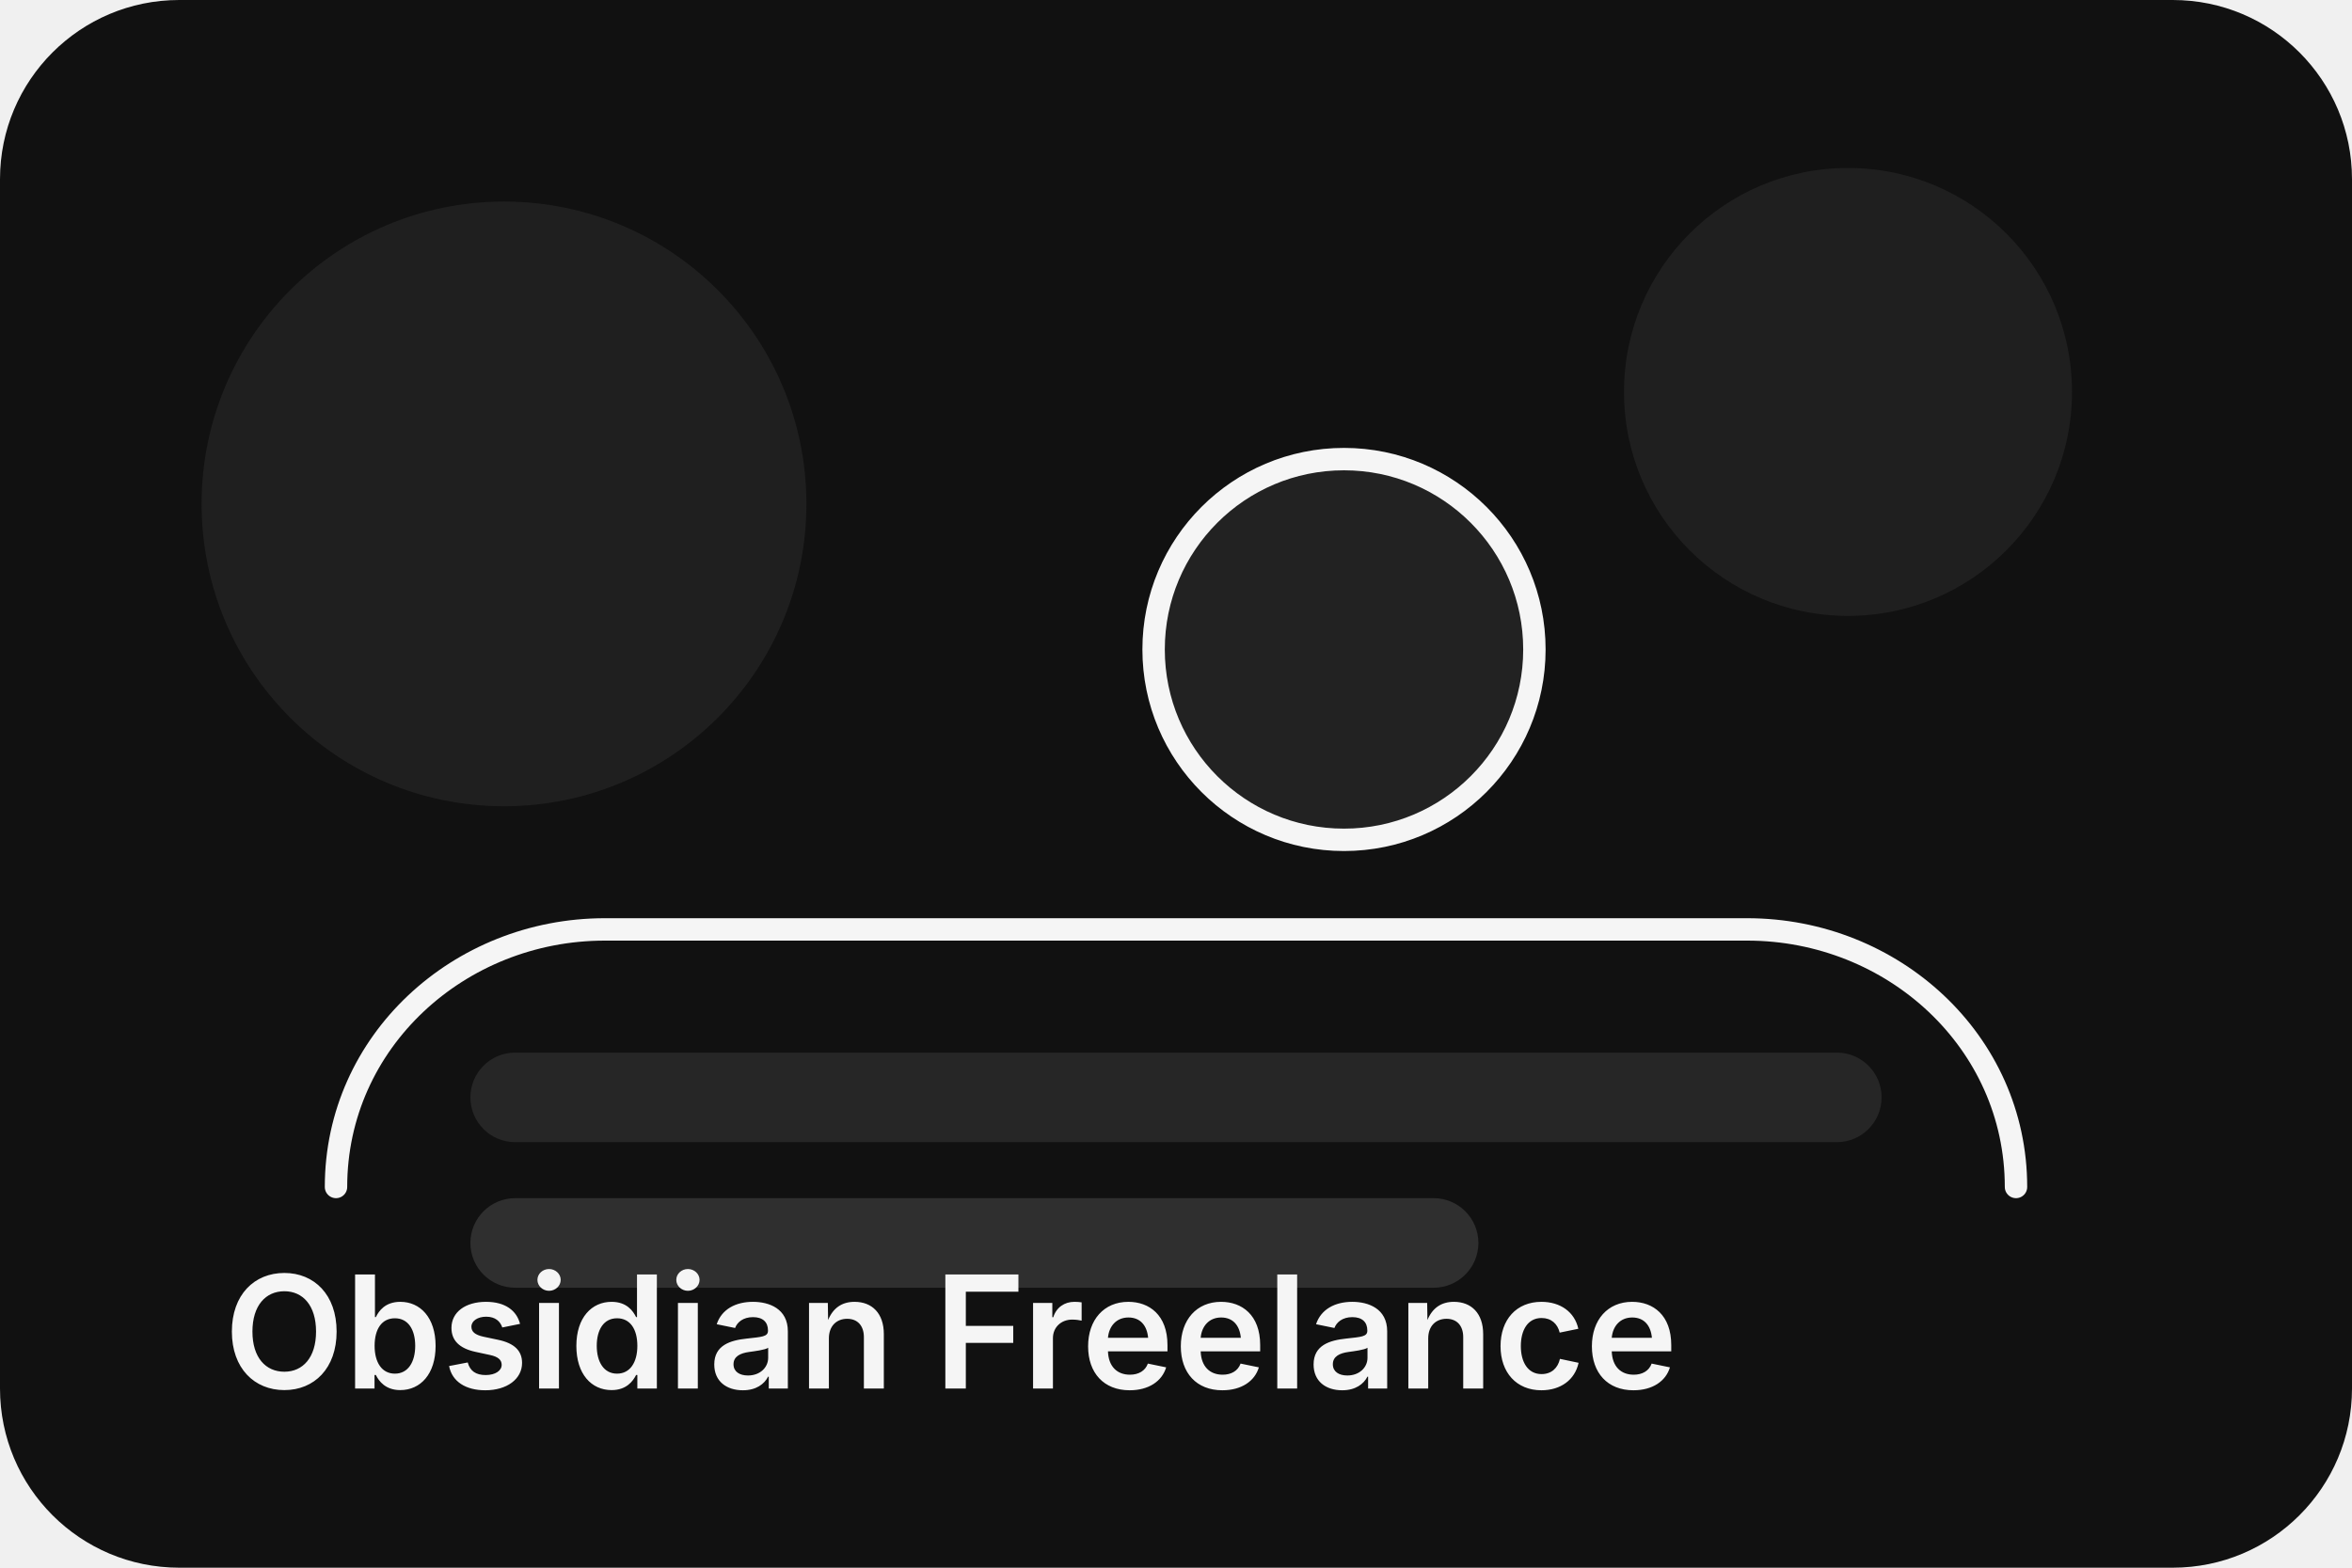
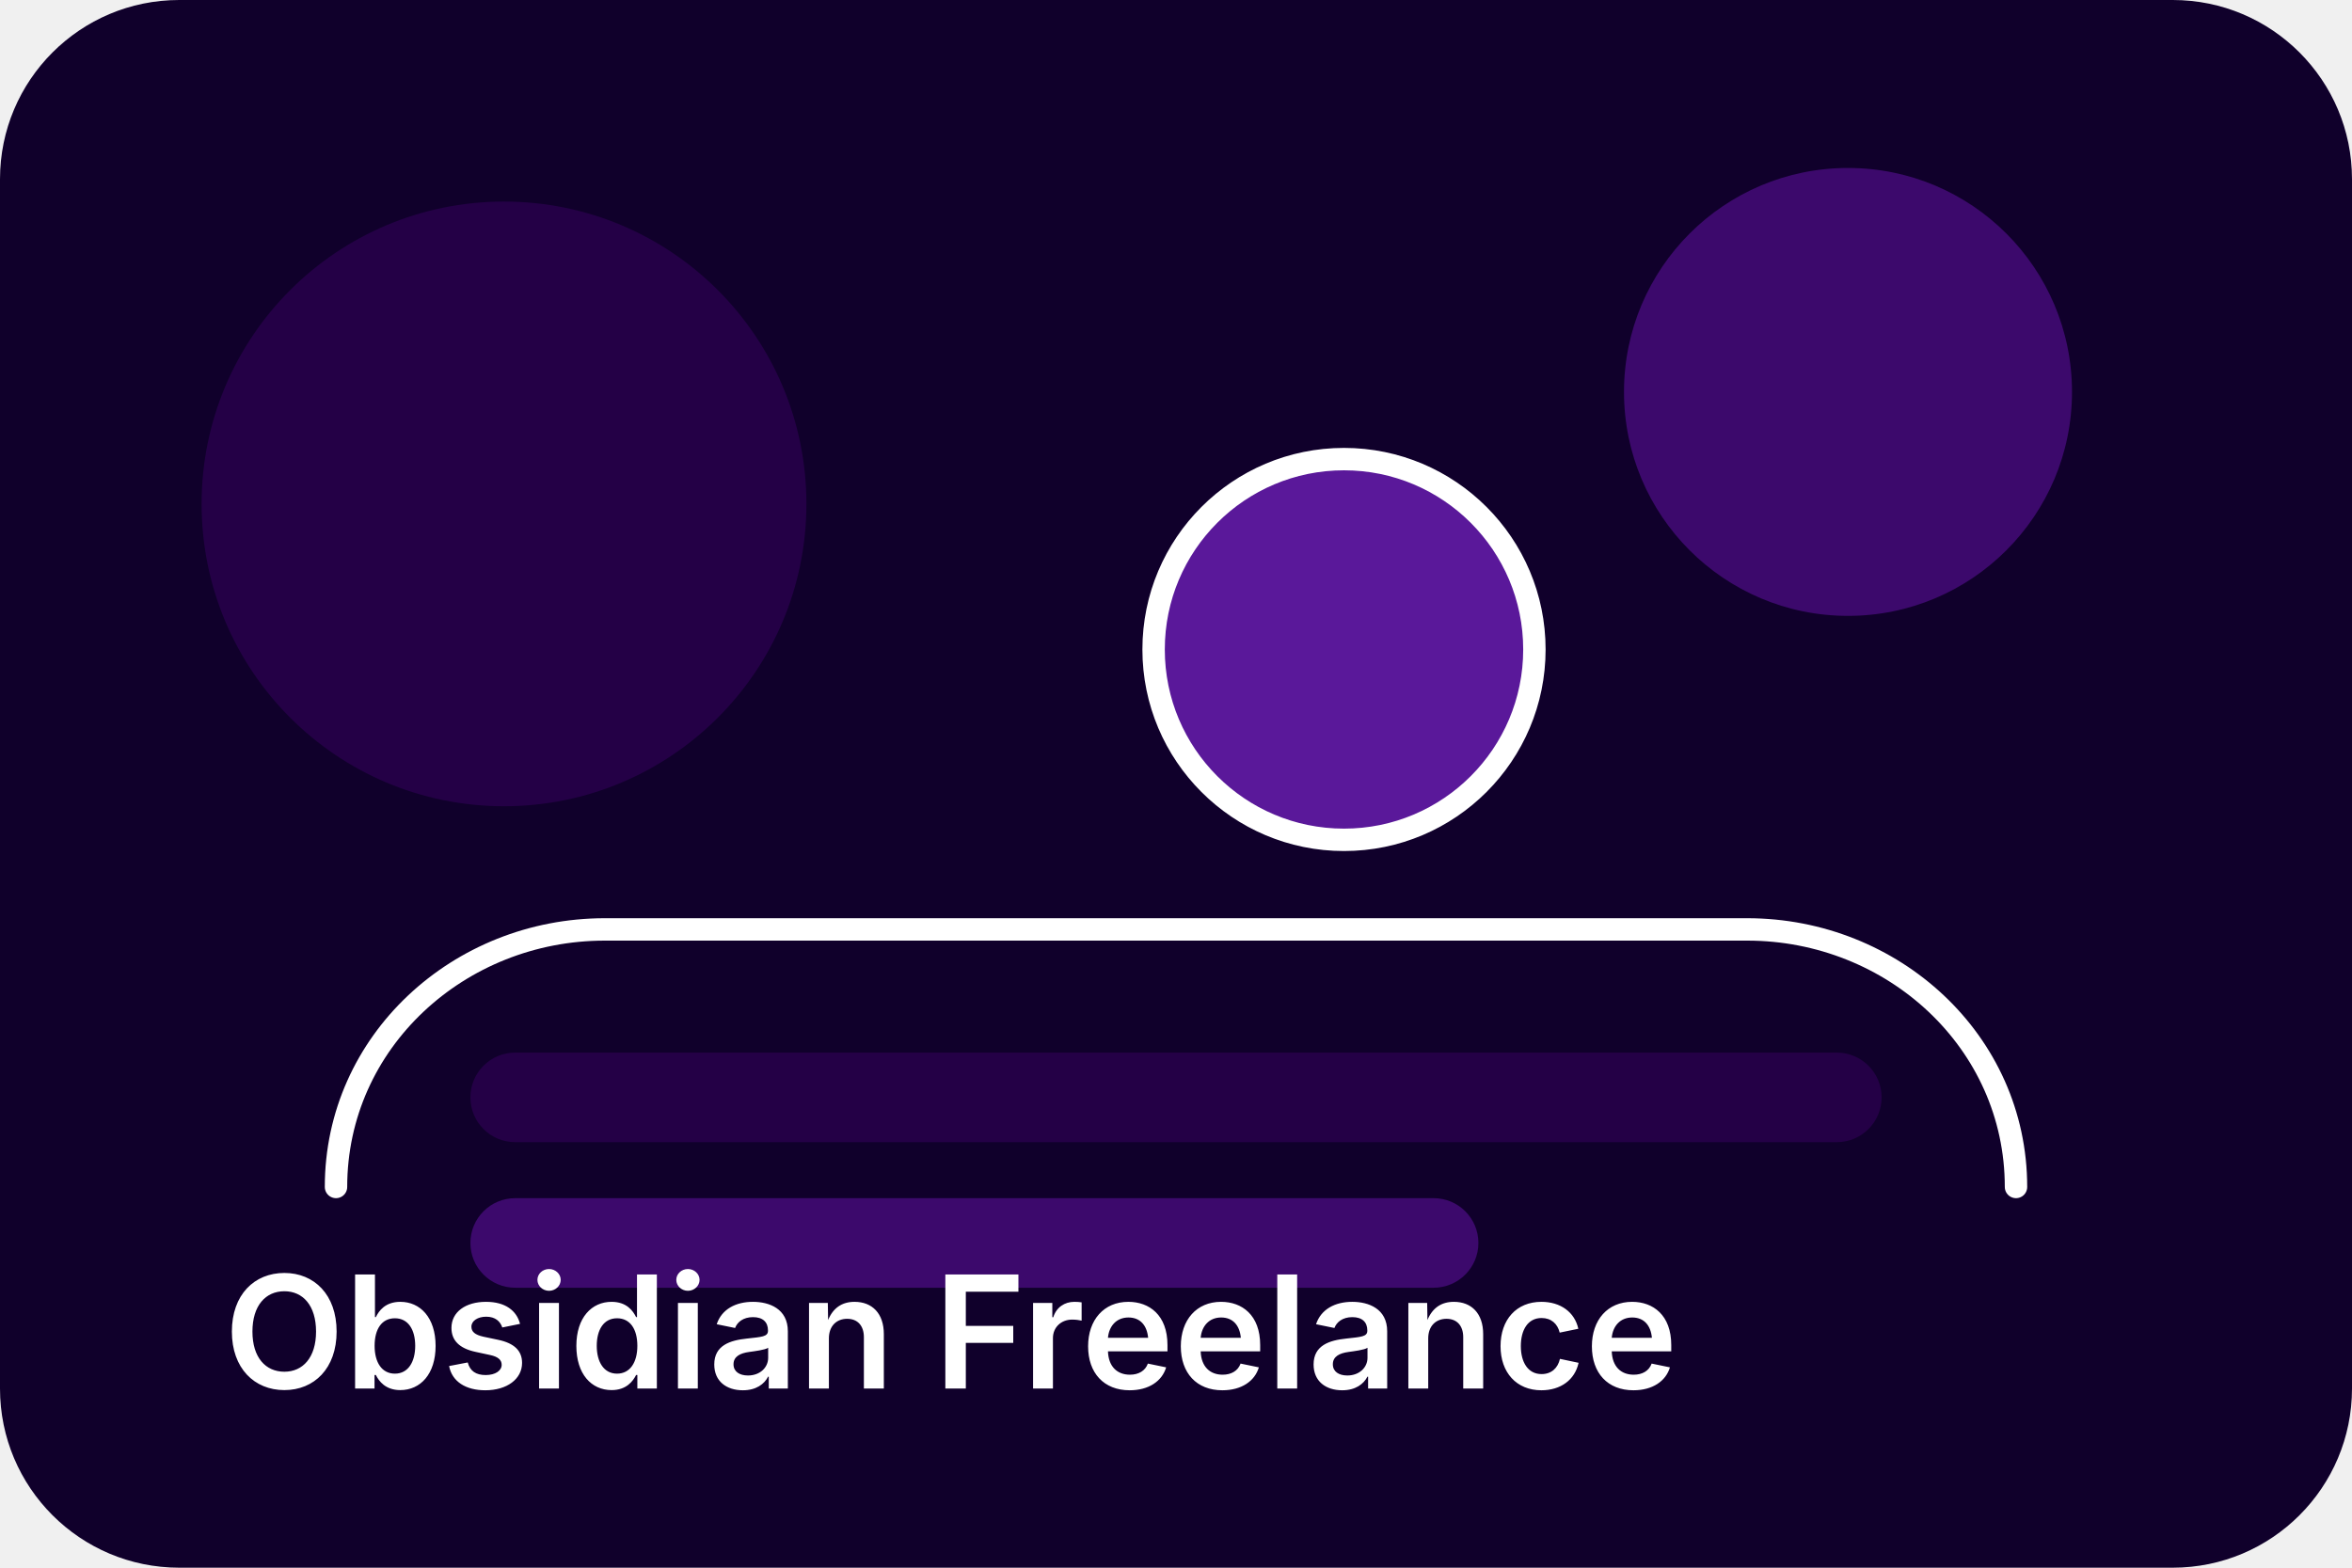
<svg xmlns="http://www.w3.org/2000/svg" width="420" height="280" viewBox="0 0 420 280" fill="none">
-   <rect width="420" height="280" rx="32" fill="#111" />
-   <circle cx="90" cy="90" r="54" fill="#1F1F1F" />
-   <circle cx="330" cy="70" r="40" fill="#1F1F1F" />
-   <path d="M60 212C60 186 82 166 108 166H312C338 166 360 186 360 212" stroke="#F5F5F5" stroke-width="4" stroke-linecap="round" />
-   <path d="M210 116C210 99.431 223.431 86 240 86C256.569 86 270 99.431 270 116" stroke="#F5F5F5" stroke-width="4" stroke-linecap="round" />
-   <circle cx="240" cy="116" r="34" fill="#222" stroke="#F5F5F5" stroke-width="4" />
-   <rect x="84" y="188" width="252" height="16" rx="8" fill="#262626" />
-   <rect x="84" y="214" width="180" height="16" rx="8" fill="#2F2F2F" />
-   <text x="40" y="248" fill="#F5F5F5" font-family="Inter, sans-serif" font-size="28" font-weight="600">Obsidian Freelance</text>
+   <rect width="420" height="280" rx="32" fill="#10002b" />
+   <circle cx="90" cy="90" r="54" fill="#240046" />
+   <circle cx="330" cy="70" r="40" fill="#3c096c" />
+   <path d="M60 212C60 186 82 166 108 166H312C338 166 360 186 360 212" stroke="#ffffff" stroke-width="4" stroke-linecap="round" />
+   <path d="M210 116C210 99.431 223.431 86 240 86C256.569 86 270 99.431 270 116" stroke="#ffffff" stroke-width="4" stroke-linecap="round" />
+   <circle cx="240" cy="116" r="34" fill="#5a189a" stroke="#ffffff" stroke-width="4" />
+   <rect x="84" y="188" width="252" height="16" rx="8" fill="#240046" />
+   <rect x="84" y="214" width="180" height="16" rx="8" fill="#3c096c" />
+   <text x="40" y="248" fill="#ffffff" font-family="Inter, sans-serif" font-size="28" font-weight="600">Obsidian Freelance</text>
</svg>
